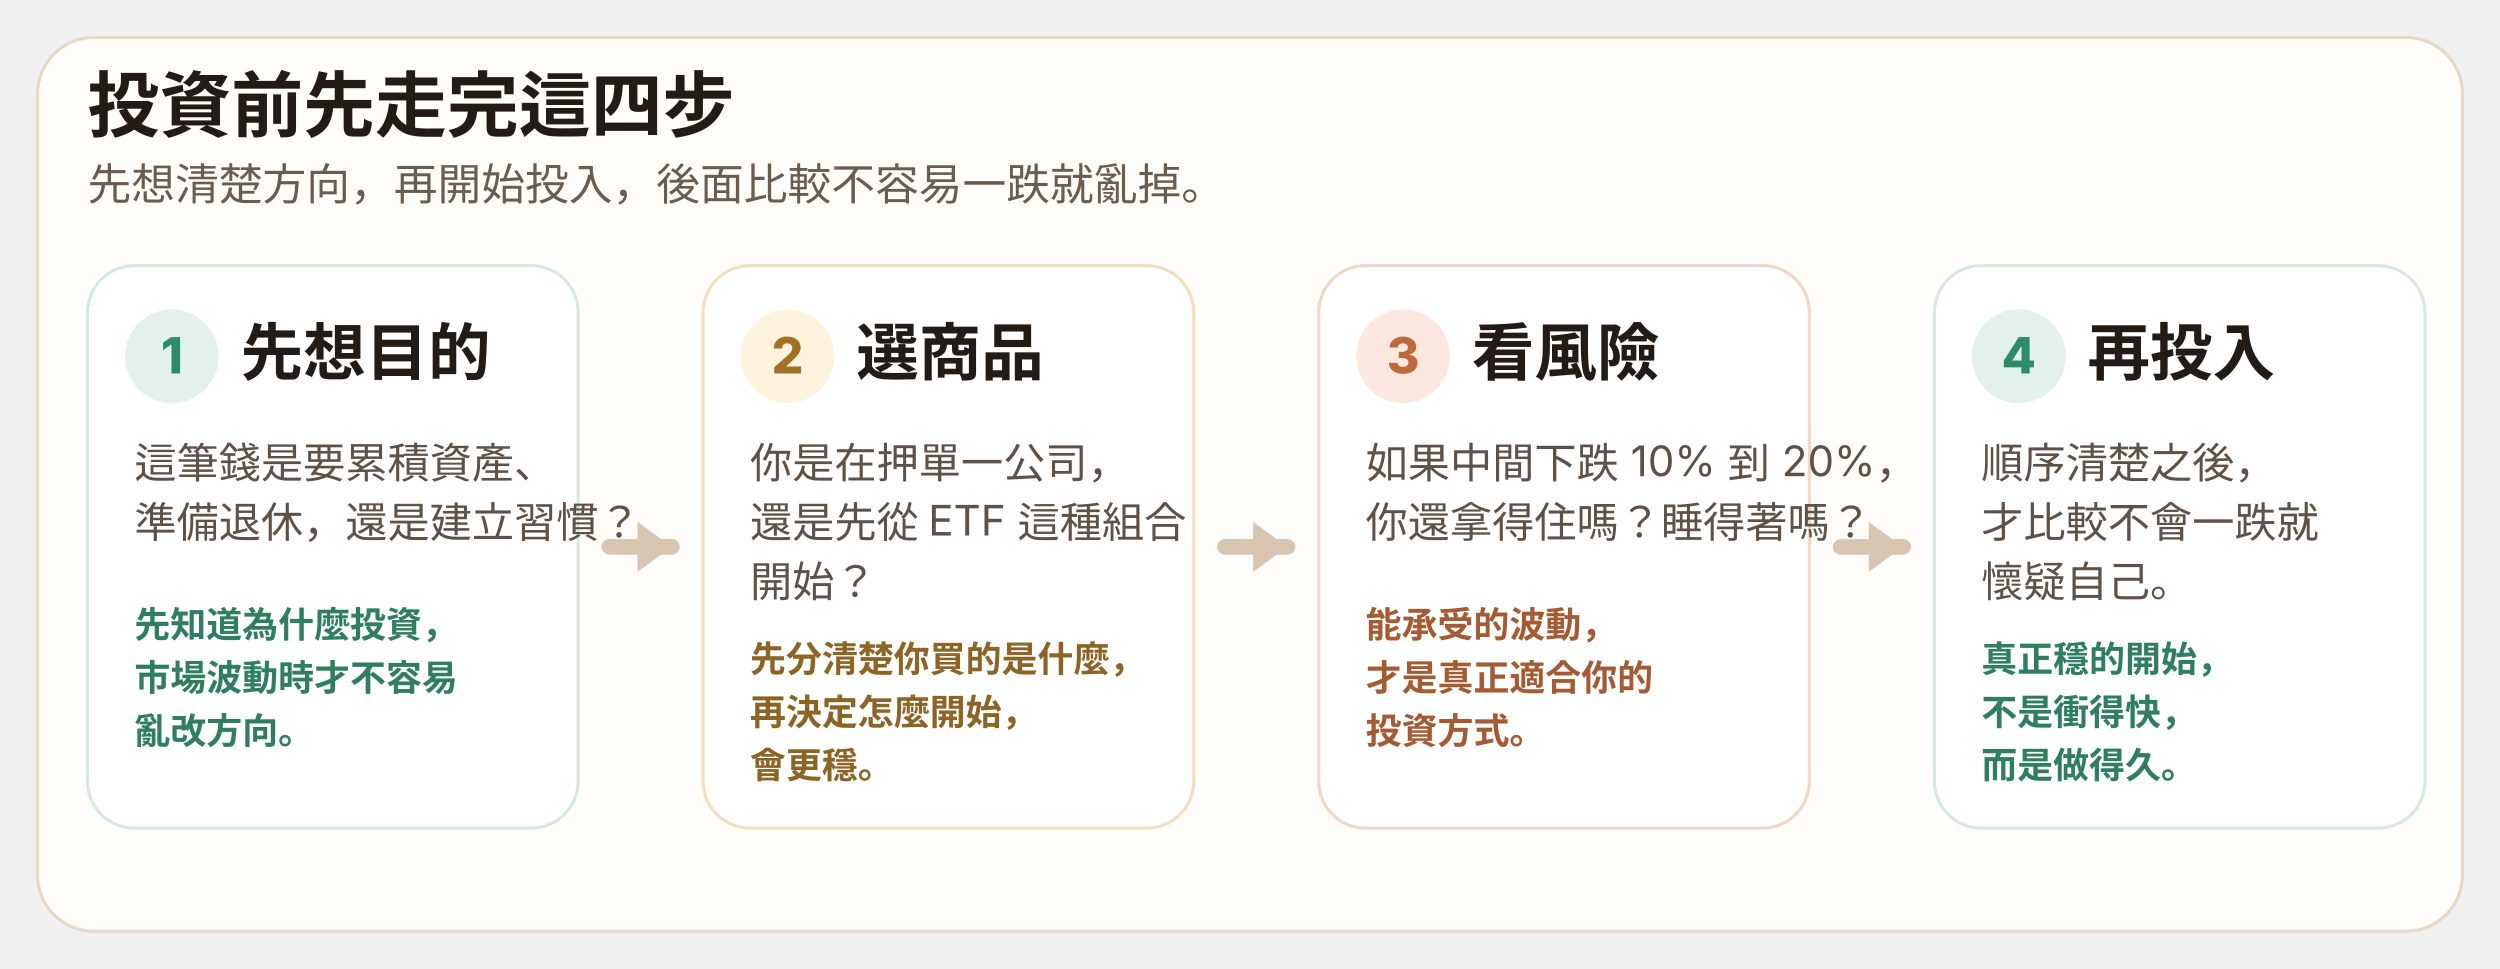
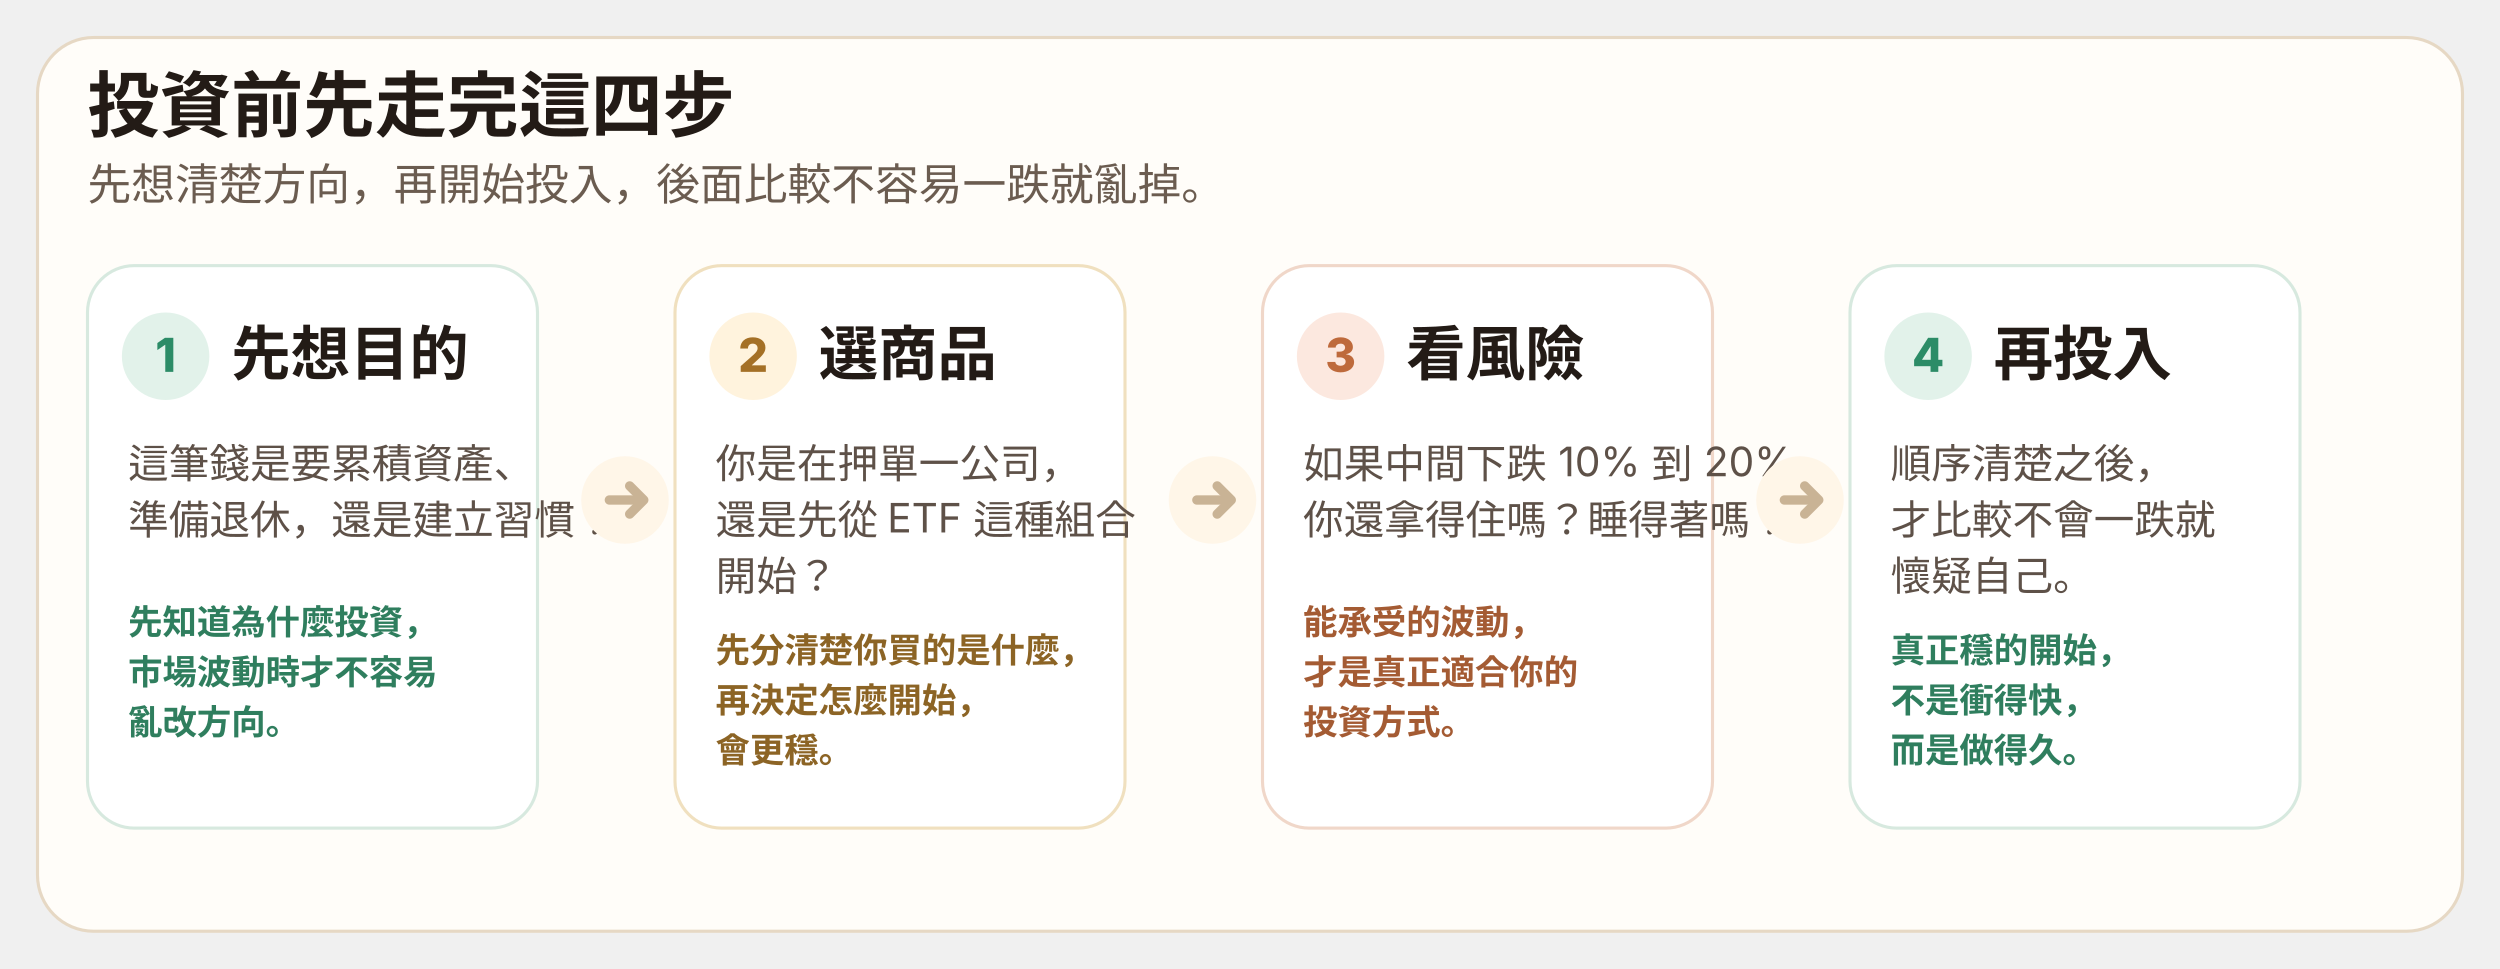
<svg xmlns="http://www.w3.org/2000/svg" width="1600" height="620" viewBox="0 0 1600 620" fill="none" role="img" aria-labelledby="title desc">
  <rect x="24" y="24" width="1552" height="572" rx="36" fill="#FFFDF9" stroke="#E6D8C4" stroke-width="2" />
  <text x="56" y="84" fill="#231B16" font-size="46" font-weight="800" font-family="Inter, Noto Sans TC, sans-serif">投資前先走完這四步</text>
  <text x="56" y="128" fill="#6B5C50" font-size="28" font-family="Inter, Noto Sans TC, sans-serif">先想清楚方向，再開始投入，後面比較不容易一跌就亂掉。</text>
  <g transform="translate(56 170)">
-     <rect width="314" height="360" rx="30" fill="#FFFFFF" stroke="#D7E9DF" stroke-width="2" />
-     <circle cx="54" cy="58" r="30" fill="#E2F2EA" />
-     <text x="54" y="69" text-anchor="middle" fill="#2C8C67" font-size="32" font-weight="800" font-family="Inter, Noto Sans TC, sans-serif">1</text>
-     <text x="98" y="70" fill="#231B16" font-size="40" font-weight="800" font-family="Inter, Noto Sans TC, sans-serif">先想目的</text>
-     <text x="30" y="136" fill="#5E5148" font-size="27" font-family="Inter, Noto Sans TC, sans-serif">這筆錢是要累積資產、</text>
-     <text x="30" y="174" fill="#5E5148" font-size="27" font-family="Inter, Noto Sans TC, sans-serif">準備退休，還是建立習慣？</text>
-     <text x="30" y="238" fill="#2F7E5E" font-size="23" font-weight="700" font-family="Inter, Noto Sans TC, sans-serif">先知道為什麼投資，</text>
-     <text x="30" y="272" fill="#2F7E5E" font-size="23" font-weight="700" font-family="Inter, Noto Sans TC, sans-serif">市場波動時才不容易</text>
-     <text x="30" y="306" fill="#2F7E5E" font-size="23" font-weight="700" font-family="Inter, Noto Sans TC, sans-serif">亂改方向。</text>
+     <rect width="288" height="360" rx="30" fill="#FFFFFF" stroke="#D7E9DF" stroke-width="2" />
+     <circle cx="50" cy="58" r="28" fill="#E2F2EA" />
+     <text x="50" y="68" text-anchor="middle" fill="#2C8C67" font-size="30" font-weight="800" font-family="Inter, Noto Sans TC, sans-serif">1</text>
+     <text x="92" y="70" fill="#231B16" font-size="38" font-weight="800" font-family="Inter, Noto Sans TC, sans-serif">先想目的</text>
+     <text x="26" y="136" fill="#5E5148" font-size="26" font-family="Inter, Noto Sans TC, sans-serif">這筆錢是要累積資產、</text>
+     <text x="26" y="172" fill="#5E5148" font-size="26" font-family="Inter, Noto Sans TC, sans-serif">準備退休，還是建立習慣？</text>
+     <text x="26" y="236" fill="#2F7E5E" font-size="22" font-weight="700" font-family="Inter, Noto Sans TC, sans-serif">先知道為什麼投資，</text>
+     <text x="26" y="268" fill="#2F7E5E" font-size="22" font-weight="700" font-family="Inter, Noto Sans TC, sans-serif">市場波動時才不容易</text>
+     <text x="26" y="300" fill="#2F7E5E" font-size="22" font-weight="700" font-family="Inter, Noto Sans TC, sans-serif">亂改方向。</text>
  </g>
-   <path d="M390 350H430" stroke="#D8C6B2" stroke-width="10" stroke-linecap="round" />
-   <path d="M430 350L408 334V366L430 350Z" fill="#D8C6B2" />
-   <g transform="translate(450 170)">
-     <rect width="314" height="360" rx="30" fill="#FFFFFF" stroke="#F0E0BF" stroke-width="2" />
-     <circle cx="54" cy="58" r="30" fill="#FFF3DD" />
-     <text x="54" y="69" text-anchor="middle" fill="#A47026" font-size="32" font-weight="800" font-family="Inter, Noto Sans TC, sans-serif">2</text>
-     <text x="98" y="70" fill="#231B16" font-size="40" font-weight="800" font-family="Inter, Noto Sans TC, sans-serif">選商品</text>
-     <text x="30" y="136" fill="#5E5148" font-size="27" font-family="Inter, Noto Sans TC, sans-serif">你是在押單一公司，</text>
-     <text x="30" y="174" fill="#5E5148" font-size="27" font-family="Inter, Noto Sans TC, sans-serif">還是先從 ETF 這種組合</text>
-     <text x="30" y="212" fill="#5E5148" font-size="27" font-family="Inter, Noto Sans TC, sans-serif">開始？</text>
-     <text x="30" y="260" fill="#8C6425" font-size="23" font-weight="700" font-family="Inter, Noto Sans TC, sans-serif">先分清楚你買的是什麼，</text>
-     <text x="30" y="294" fill="#8C6425" font-size="23" font-weight="700" font-family="Inter, Noto Sans TC, sans-serif">再決定怎麼開始，</text>
-     <text x="30" y="328" fill="#8C6425" font-size="23" font-weight="700" font-family="Inter, Noto Sans TC, sans-serif">會更穩。</text>
+   <g transform="translate(372 292)">
+     <circle cx="28" cy="28" r="28" fill="#FFF6E8" />
+     <path d="M18 28H38" stroke="#C9B395" stroke-width="6" stroke-linecap="round" />
+     <path d="M31 19L40 28L31 37" stroke="#C9B395" stroke-width="6" stroke-linecap="round" stroke-linejoin="round" />
  </g>
-   <path d="M784 350H824" stroke="#D8C6B2" stroke-width="10" stroke-linecap="round" />
-   <path d="M824 350L802 334V366L824 350Z" fill="#D8C6B2" />
-   <g transform="translate(844 170)">
-     <rect width="314" height="360" rx="30" fill="#FFFFFF" stroke="#F0D7C9" stroke-width="2" />
-     <circle cx="54" cy="58" r="30" fill="#FCE8DF" />
-     <text x="54" y="69" text-anchor="middle" fill="#BE6A3C" font-size="32" font-weight="800" font-family="Inter, Noto Sans TC, sans-serif">3</text>
-     <text x="98" y="70" fill="#231B16" font-size="40" font-weight="800" font-family="Inter, Noto Sans TC, sans-serif">看風險</text>
-     <text x="30" y="136" fill="#5E5148" font-size="27" font-family="Inter, Noto Sans TC, sans-serif">如果中間下跌 10% 到 20%，</text>
-     <text x="30" y="174" fill="#5E5148" font-size="27" font-family="Inter, Noto Sans TC, sans-serif">你還拿得住嗎？睡得著嗎？</text>
-     <text x="30" y="238" fill="#A45B33" font-size="23" font-weight="700" font-family="Inter, Noto Sans TC, sans-serif">能承受的波動，</text>
-     <text x="30" y="272" fill="#A45B33" font-size="23" font-weight="700" font-family="Inter, Noto Sans TC, sans-serif">才是真正適合你的</text>
-     <text x="30" y="306" fill="#A45B33" font-size="23" font-weight="700" font-family="Inter, Noto Sans TC, sans-serif">投資方式。</text>
+   <g transform="translate(432 170)">
+     <rect width="288" height="360" rx="30" fill="#FFFFFF" stroke="#F0E0BF" stroke-width="2" />
+     <circle cx="50" cy="58" r="28" fill="#FFF3DD" />
+     <text x="50" y="68" text-anchor="middle" fill="#A47026" font-size="30" font-weight="800" font-family="Inter, Noto Sans TC, sans-serif">2</text>
+     <text x="92" y="70" fill="#231B16" font-size="38" font-weight="800" font-family="Inter, Noto Sans TC, sans-serif">選商品</text>
+     <text x="26" y="136" fill="#5E5148" font-size="26" font-family="Inter, Noto Sans TC, sans-serif">你是在押單一公司，</text>
+     <text x="26" y="172" fill="#5E5148" font-size="26" font-family="Inter, Noto Sans TC, sans-serif">還是先從 ETF 這種組合</text>
+     <text x="26" y="208" fill="#5E5148" font-size="26" font-family="Inter, Noto Sans TC, sans-serif">開始？</text>
+     <text x="26" y="254" fill="#8C6425" font-size="22" font-weight="700" font-family="Inter, Noto Sans TC, sans-serif">先分清楚你買的是什麼，</text>
+     <text x="26" y="286" fill="#8C6425" font-size="22" font-weight="700" font-family="Inter, Noto Sans TC, sans-serif">再決定怎麼開始，</text>
+     <text x="26" y="318" fill="#8C6425" font-size="22" font-weight="700" font-family="Inter, Noto Sans TC, sans-serif">會更穩。</text>
  </g>
-   <path d="M1178 350H1218" stroke="#D8C6B2" stroke-width="10" stroke-linecap="round" />
-   <path d="M1218 350L1196 334V366L1218 350Z" fill="#D8C6B2" />
-   <g transform="translate(1238 170)">
-     <rect width="314" height="360" rx="30" fill="#FFFFFF" stroke="#D7E9DF" stroke-width="2" />
-     <circle cx="54" cy="58" r="30" fill="#E2F2EA" />
-     <text x="54" y="69" text-anchor="middle" fill="#2C8C67" font-size="32" font-weight="800" font-family="Inter, Noto Sans TC, sans-serif">4</text>
-     <text x="98" y="70" fill="#231B16" font-size="40" font-weight="800" font-family="Inter, Noto Sans TC, sans-serif">再投入</text>
-     <text x="30" y="136" fill="#5E5148" font-size="27" font-family="Inter, Noto Sans TC, sans-serif">順序清楚之後，</text>
-     <text x="30" y="174" fill="#5E5148" font-size="27" font-family="Inter, Noto Sans TC, sans-serif">才比較不會一跌就</text>
-     <text x="30" y="212" fill="#5E5148" font-size="27" font-family="Inter, Noto Sans TC, sans-serif">懷疑自己。</text>
-     <text x="30" y="260" fill="#2F7E5E" font-size="23" font-weight="700" font-family="Inter, Noto Sans TC, sans-serif">真正穩的開始，</text>
-     <text x="30" y="294" fill="#2F7E5E" font-size="23" font-weight="700" font-family="Inter, Noto Sans TC, sans-serif">不是衝得快，</text>
-     <text x="30" y="328" fill="#2F7E5E" font-size="23" font-weight="700" font-family="Inter, Noto Sans TC, sans-serif">而是做得久。</text>
+   <g transform="translate(748 292)">
+     <circle cx="28" cy="28" r="28" fill="#FFF6E8" />
+     <path d="M18 28H38" stroke="#C9B395" stroke-width="6" stroke-linecap="round" />
+     <path d="M31 19L40 28L31 37" stroke="#C9B395" stroke-width="6" stroke-linecap="round" stroke-linejoin="round" />
+   </g>
+   <g transform="translate(808 170)">
+     <rect width="288" height="360" rx="30" fill="#FFFFFF" stroke="#F0D7C9" stroke-width="2" />
+     <circle cx="50" cy="58" r="28" fill="#FCE8DF" />
+     <text x="50" y="68" text-anchor="middle" fill="#BE6A3C" font-size="30" font-weight="800" font-family="Inter, Noto Sans TC, sans-serif">3</text>
+     <text x="92" y="70" fill="#231B16" font-size="38" font-weight="800" font-family="Inter, Noto Sans TC, sans-serif">看風險</text>
+     <text x="26" y="136" fill="#5E5148" font-size="26" font-family="Inter, Noto Sans TC, sans-serif">如果中間下跌 10% 到 20%，</text>
+     <text x="26" y="172" fill="#5E5148" font-size="26" font-family="Inter, Noto Sans TC, sans-serif">你還拿得住嗎？睡得著嗎？</text>
+     <text x="26" y="236" fill="#A45B33" font-size="22" font-weight="700" font-family="Inter, Noto Sans TC, sans-serif">能承受的波動，</text>
+     <text x="26" y="268" fill="#A45B33" font-size="22" font-weight="700" font-family="Inter, Noto Sans TC, sans-serif">才是真正適合你的</text>
+     <text x="26" y="300" fill="#A45B33" font-size="22" font-weight="700" font-family="Inter, Noto Sans TC, sans-serif">投資方式。</text>
+   </g>
+   <g transform="translate(1124 292)">
+     <circle cx="28" cy="28" r="28" fill="#FFF6E8" />
+     <path d="M18 28H38" stroke="#C9B395" stroke-width="6" stroke-linecap="round" />
+     <path d="M31 19L40 28L31 37" stroke="#C9B395" stroke-width="6" stroke-linecap="round" stroke-linejoin="round" />
+   </g>
+   <g transform="translate(1184 170)">
+     <rect width="288" height="360" rx="30" fill="#FFFFFF" stroke="#D7E9DF" stroke-width="2" />
+     <circle cx="50" cy="58" r="28" fill="#E2F2EA" />
+     <text x="50" y="68" text-anchor="middle" fill="#2C8C67" font-size="30" font-weight="800" font-family="Inter, Noto Sans TC, sans-serif">4</text>
+     <text x="92" y="70" fill="#231B16" font-size="38" font-weight="800" font-family="Inter, Noto Sans TC, sans-serif">再投入</text>
+     <text x="26" y="136" fill="#5E5148" font-size="26" font-family="Inter, Noto Sans TC, sans-serif">順序清楚之後，</text>
+     <text x="26" y="172" fill="#5E5148" font-size="26" font-family="Inter, Noto Sans TC, sans-serif">才比較不會一跌就</text>
+     <text x="26" y="208" fill="#5E5148" font-size="26" font-family="Inter, Noto Sans TC, sans-serif">懷疑自己。</text>
+     <text x="26" y="254" fill="#2F7E5E" font-size="22" font-weight="700" font-family="Inter, Noto Sans TC, sans-serif">真正穩的開始，</text>
+     <text x="26" y="286" fill="#2F7E5E" font-size="22" font-weight="700" font-family="Inter, Noto Sans TC, sans-serif">不是衝得快，</text>
+     <text x="26" y="318" fill="#2F7E5E" font-size="22" font-weight="700" font-family="Inter, Noto Sans TC, sans-serif">而是做得久。</text>
  </g>
</svg>
